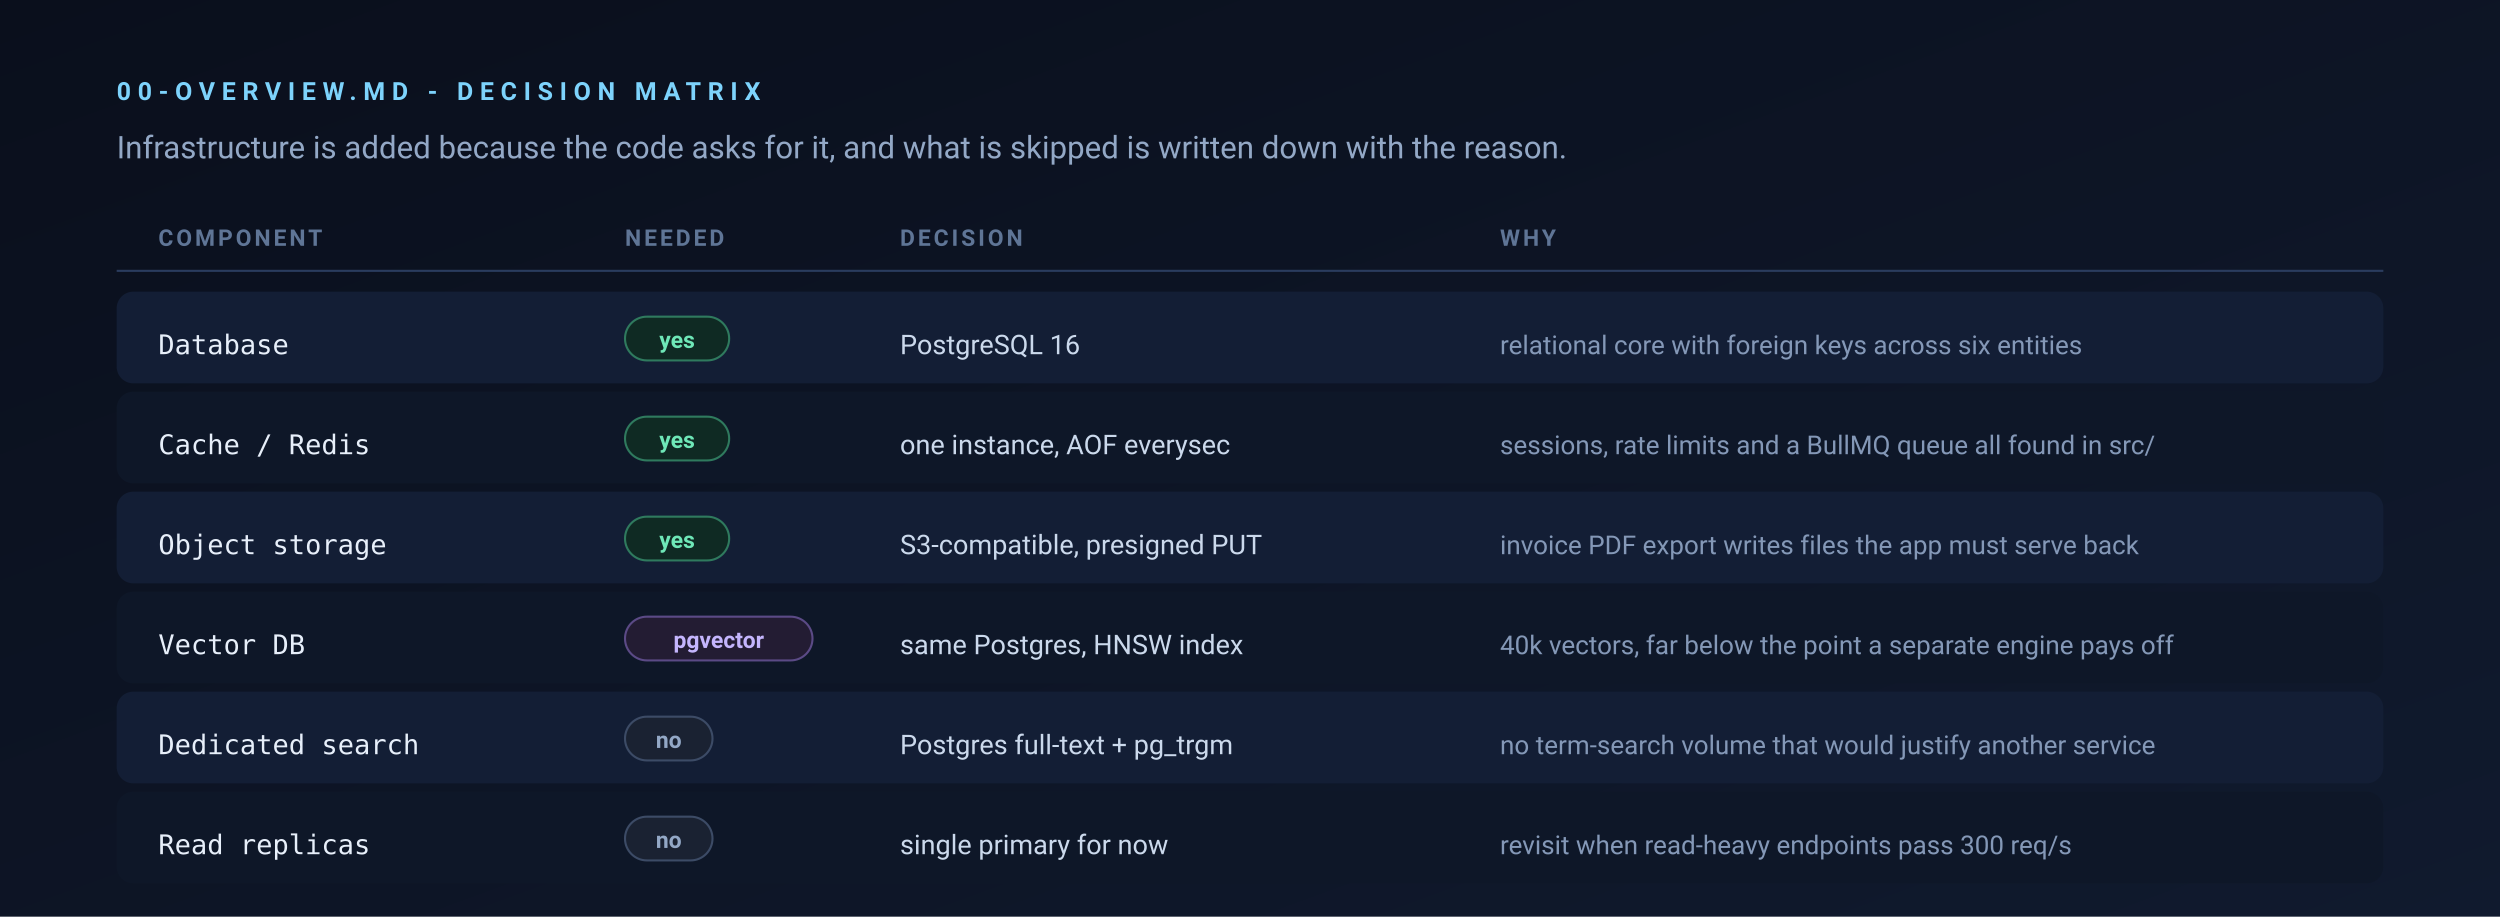
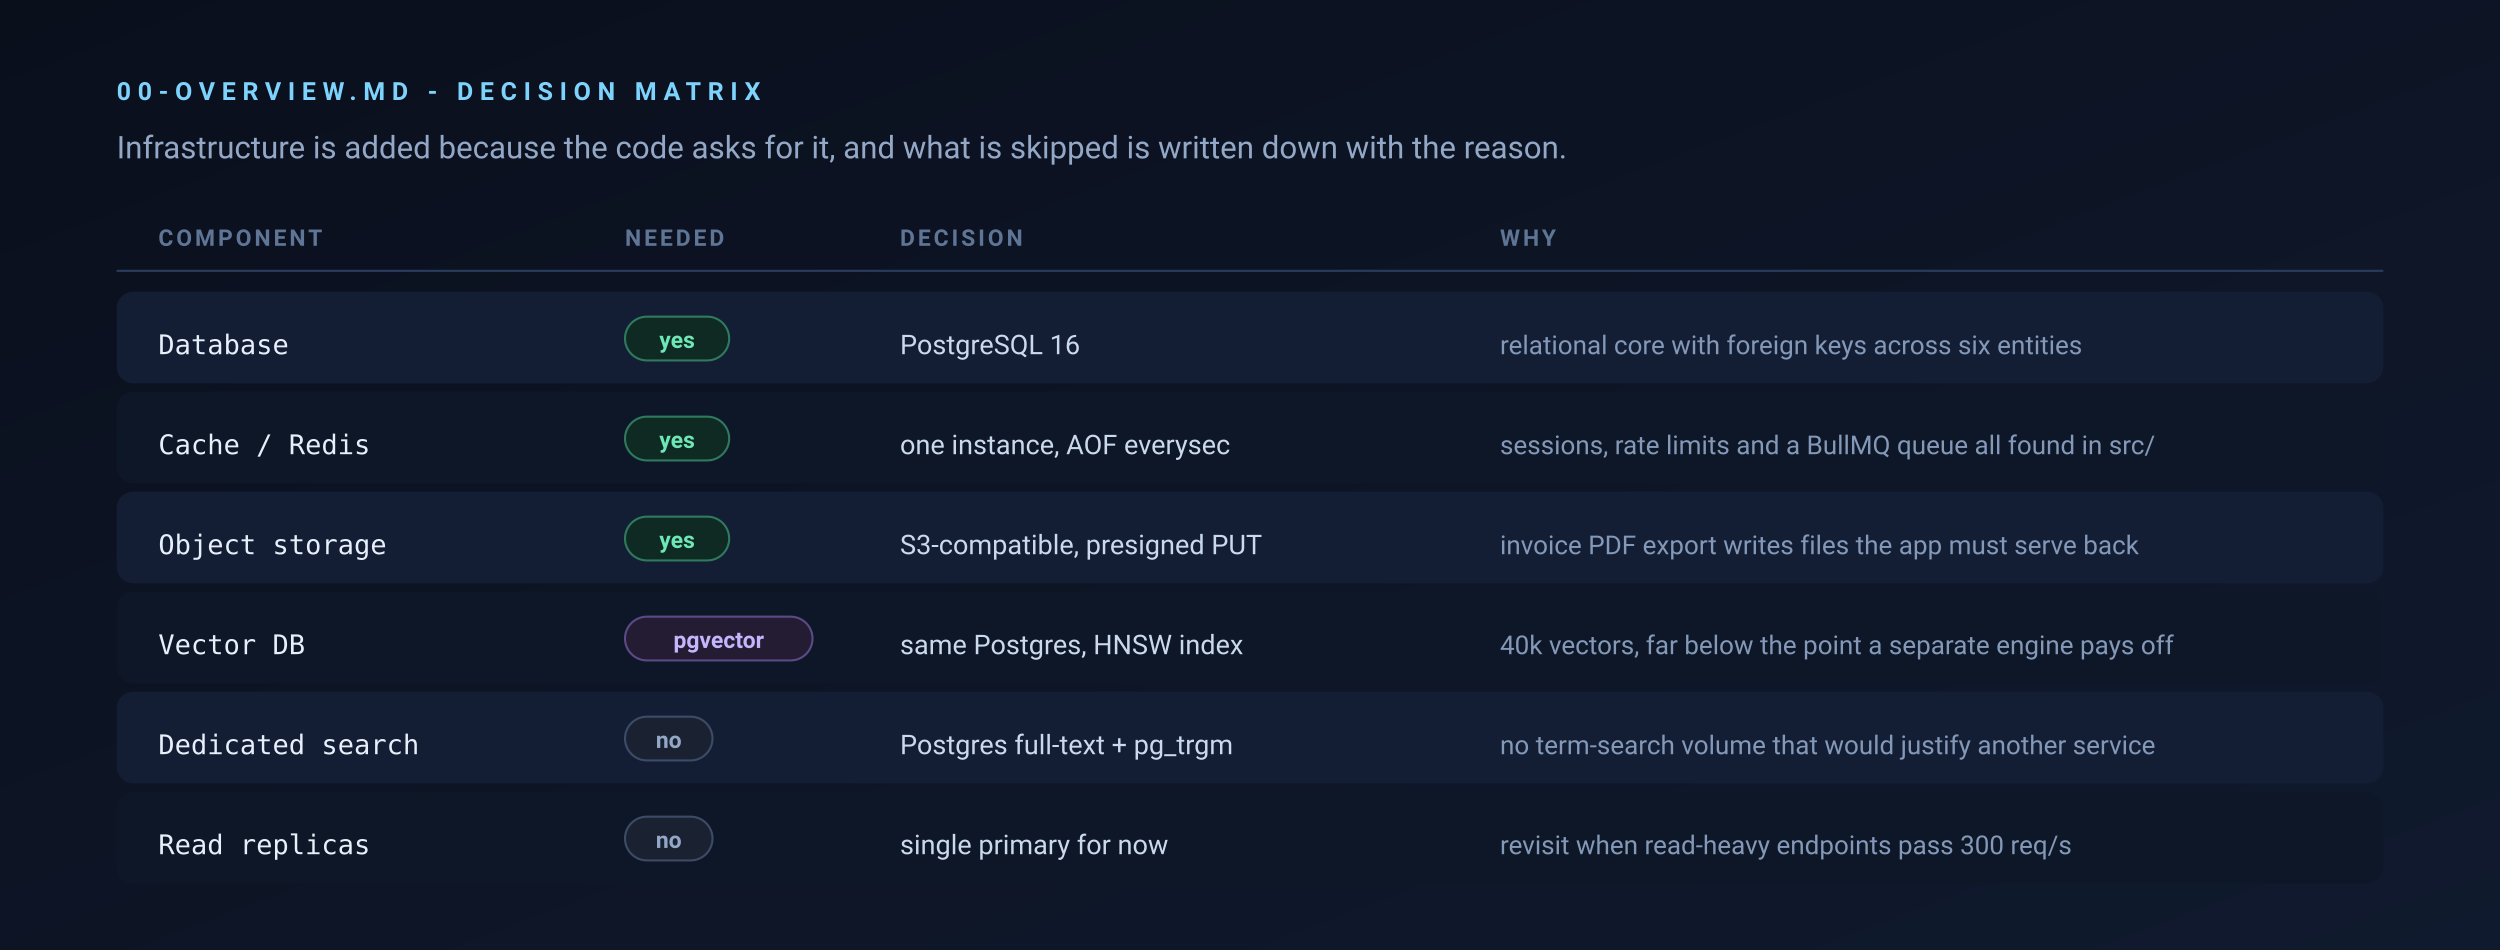
- <svg xmlns="http://www.w3.org/2000/svg" viewBox="0 0 1200 440" width="1200" height="440" role="img" aria-label="Example decision matrix produced by Backend Designer">
+ <svg xmlns="http://www.w3.org/2000/svg" viewBox="0 0 1200 456" width="1200" height="456" role="img" aria-label="Example decision matrix produced by Backend Designer">
  <defs>
    <linearGradient id="dbg" x1="0" y1="0" x2="1" y2="1">
      <stop offset="0" stop-color="#0A0F1C" />
      <stop offset="1" stop-color="#101A2E" />
    </linearGradient>
  </defs>
-   <rect width="1200" height="440" fill="url(#dbg)" />
+   <rect width="1200" height="456" fill="url(#dbg)" />
  <g font-family="system-ui, Segoe UI, Roboto, Helvetica, Arial, sans-serif">
    <text x="56" y="48" font-size="12" font-weight="600" letter-spacing="3.2" fill="#7DD3FC">00-OVERVIEW.MD - DECISION MATRIX</text>
    <text x="56" y="76" font-size="15" fill="#93A8C6">Infrastructure is added because the code asks for it, and what is skipped is written down with the reason.</text>
    <g font-size="11" font-weight="700" letter-spacing="1.4" fill="#5F7596">
      <text x="76" y="118">COMPONENT</text>
      <text x="300" y="118">NEEDED</text>
      <text x="432" y="118">DECISION</text>
      <text x="720" y="118">WHY</text>
    </g>
    <path d="M56 130H1144" stroke="#2A3C5E" stroke-width="1" />
  </g>
  <g>
    <rect x="56" y="140" width="1088" height="44" rx="8" fill="#131E35" />
    <text x="76" y="170" font-family="ui-monospace, SFMono-Regular, Menlo, Consolas, monospace" font-size="13" fill="#E7EFFA">Database</text>
    <rect x="300" y="152" width="50" height="21" rx="10.5" fill="#0F2A23" stroke="#2F7A5E" />
    <text x="325" y="167" text-anchor="middle" font-family="system-ui, Segoe UI, Roboto, Arial, sans-serif" font-size="11" font-weight="700" fill="#6EE7B7">yes</text>
    <text x="432" y="170" font-family="system-ui, Segoe UI, Roboto, Arial, sans-serif" font-size="13" fill="#CBD9EC">PostgreSQL 16</text>
    <text x="720" y="170" font-family="system-ui, Segoe UI, Roboto, Arial, sans-serif" font-size="12.5" fill="#8498B7">relational core with foreign keys across six entities</text>
  </g>
  <g>
    <rect x="56" y="188" width="1088" height="44" rx="8" fill="#0E1728" />
    <text x="76" y="218" font-family="ui-monospace, SFMono-Regular, Menlo, Consolas, monospace" font-size="13" fill="#E7EFFA">Cache / Redis</text>
    <rect x="300" y="200" width="50" height="21" rx="10.5" fill="#0F2A23" stroke="#2F7A5E" />
    <text x="325" y="215" text-anchor="middle" font-family="system-ui, Segoe UI, Roboto, Arial, sans-serif" font-size="11" font-weight="700" fill="#6EE7B7">yes</text>
    <text x="432" y="218" font-family="system-ui, Segoe UI, Roboto, Arial, sans-serif" font-size="13" fill="#CBD9EC">one instance, AOF everysec</text>
    <text x="720" y="218" font-family="system-ui, Segoe UI, Roboto, Arial, sans-serif" font-size="12.5" fill="#8498B7">sessions, rate limits and a BullMQ queue all found in src/</text>
  </g>
  <g>
    <rect x="56" y="236" width="1088" height="44" rx="8" fill="#131E35" />
    <text x="76" y="266" font-family="ui-monospace, SFMono-Regular, Menlo, Consolas, monospace" font-size="13" fill="#E7EFFA">Object storage</text>
    <rect x="300" y="248" width="50" height="21" rx="10.5" fill="#0F2A23" stroke="#2F7A5E" />
    <text x="325" y="263" text-anchor="middle" font-family="system-ui, Segoe UI, Roboto, Arial, sans-serif" font-size="11" font-weight="700" fill="#6EE7B7">yes</text>
    <text x="432" y="266" font-family="system-ui, Segoe UI, Roboto, Arial, sans-serif" font-size="13" fill="#CBD9EC">S3-compatible, presigned PUT</text>
    <text x="720" y="266" font-family="system-ui, Segoe UI, Roboto, Arial, sans-serif" font-size="12.5" fill="#8498B7">invoice PDF export writes files the app must serve back</text>
  </g>
  <g>
    <rect x="56" y="284" width="1088" height="44" rx="8" fill="#0E1728" />
    <text x="76" y="314" font-family="ui-monospace, SFMono-Regular, Menlo, Consolas, monospace" font-size="13" fill="#E7EFFA">Vector DB</text>
    <rect x="300" y="296" width="90" height="21" rx="10.5" fill="#231C33" stroke="#5B4A86" />
    <text x="345" y="311" text-anchor="middle" font-family="system-ui, Segoe UI, Roboto, Arial, sans-serif" font-size="11" font-weight="700" fill="#C4B5FD">pgvector</text>
    <text x="432" y="314" font-family="system-ui, Segoe UI, Roboto, Arial, sans-serif" font-size="13" fill="#CBD9EC">same Postgres, HNSW index</text>
    <text x="720" y="314" font-family="system-ui, Segoe UI, Roboto, Arial, sans-serif" font-size="12.5" fill="#8498B7">40k vectors, far below the point a separate engine pays off</text>
  </g>
  <g>
    <rect x="56" y="332" width="1088" height="44" rx="8" fill="#131E35" />
    <text x="76" y="362" font-family="ui-monospace, SFMono-Regular, Menlo, Consolas, monospace" font-size="13" fill="#E7EFFA">Dedicated search</text>
    <rect x="300" y="344" width="42" height="21" rx="10.5" fill="#1A2232" stroke="#3C4B66" />
    <text x="321" y="359" text-anchor="middle" font-family="system-ui, Segoe UI, Roboto, Arial, sans-serif" font-size="11" font-weight="700" fill="#93A8C6">no</text>
    <text x="432" y="362" font-family="system-ui, Segoe UI, Roboto, Arial, sans-serif" font-size="13" fill="#CBD9EC">Postgres full-text + pg_trgm</text>
    <text x="720" y="362" font-family="system-ui, Segoe UI, Roboto, Arial, sans-serif" font-size="12.5" fill="#8498B7">no term-search volume that would justify another service</text>
  </g>
  <g>
    <rect x="56" y="380" width="1088" height="44" rx="8" fill="#0E1728" />
    <text x="76" y="410" font-family="ui-monospace, SFMono-Regular, Menlo, Consolas, monospace" font-size="13" fill="#E7EFFA">Read replicas</text>
    <rect x="300" y="392" width="42" height="21" rx="10.5" fill="#1A2232" stroke="#3C4B66" />
    <text x="321" y="407" text-anchor="middle" font-family="system-ui, Segoe UI, Roboto, Arial, sans-serif" font-size="11" font-weight="700" fill="#93A8C6">no</text>
    <text x="432" y="410" font-family="system-ui, Segoe UI, Roboto, Arial, sans-serif" font-size="13" fill="#CBD9EC">single primary for now</text>
    <text x="720" y="410" font-family="system-ui, Segoe UI, Roboto, Arial, sans-serif" font-size="12.5" fill="#8498B7">revisit when read-heavy endpoints pass 300 req/s</text>
  </g>
</svg>
